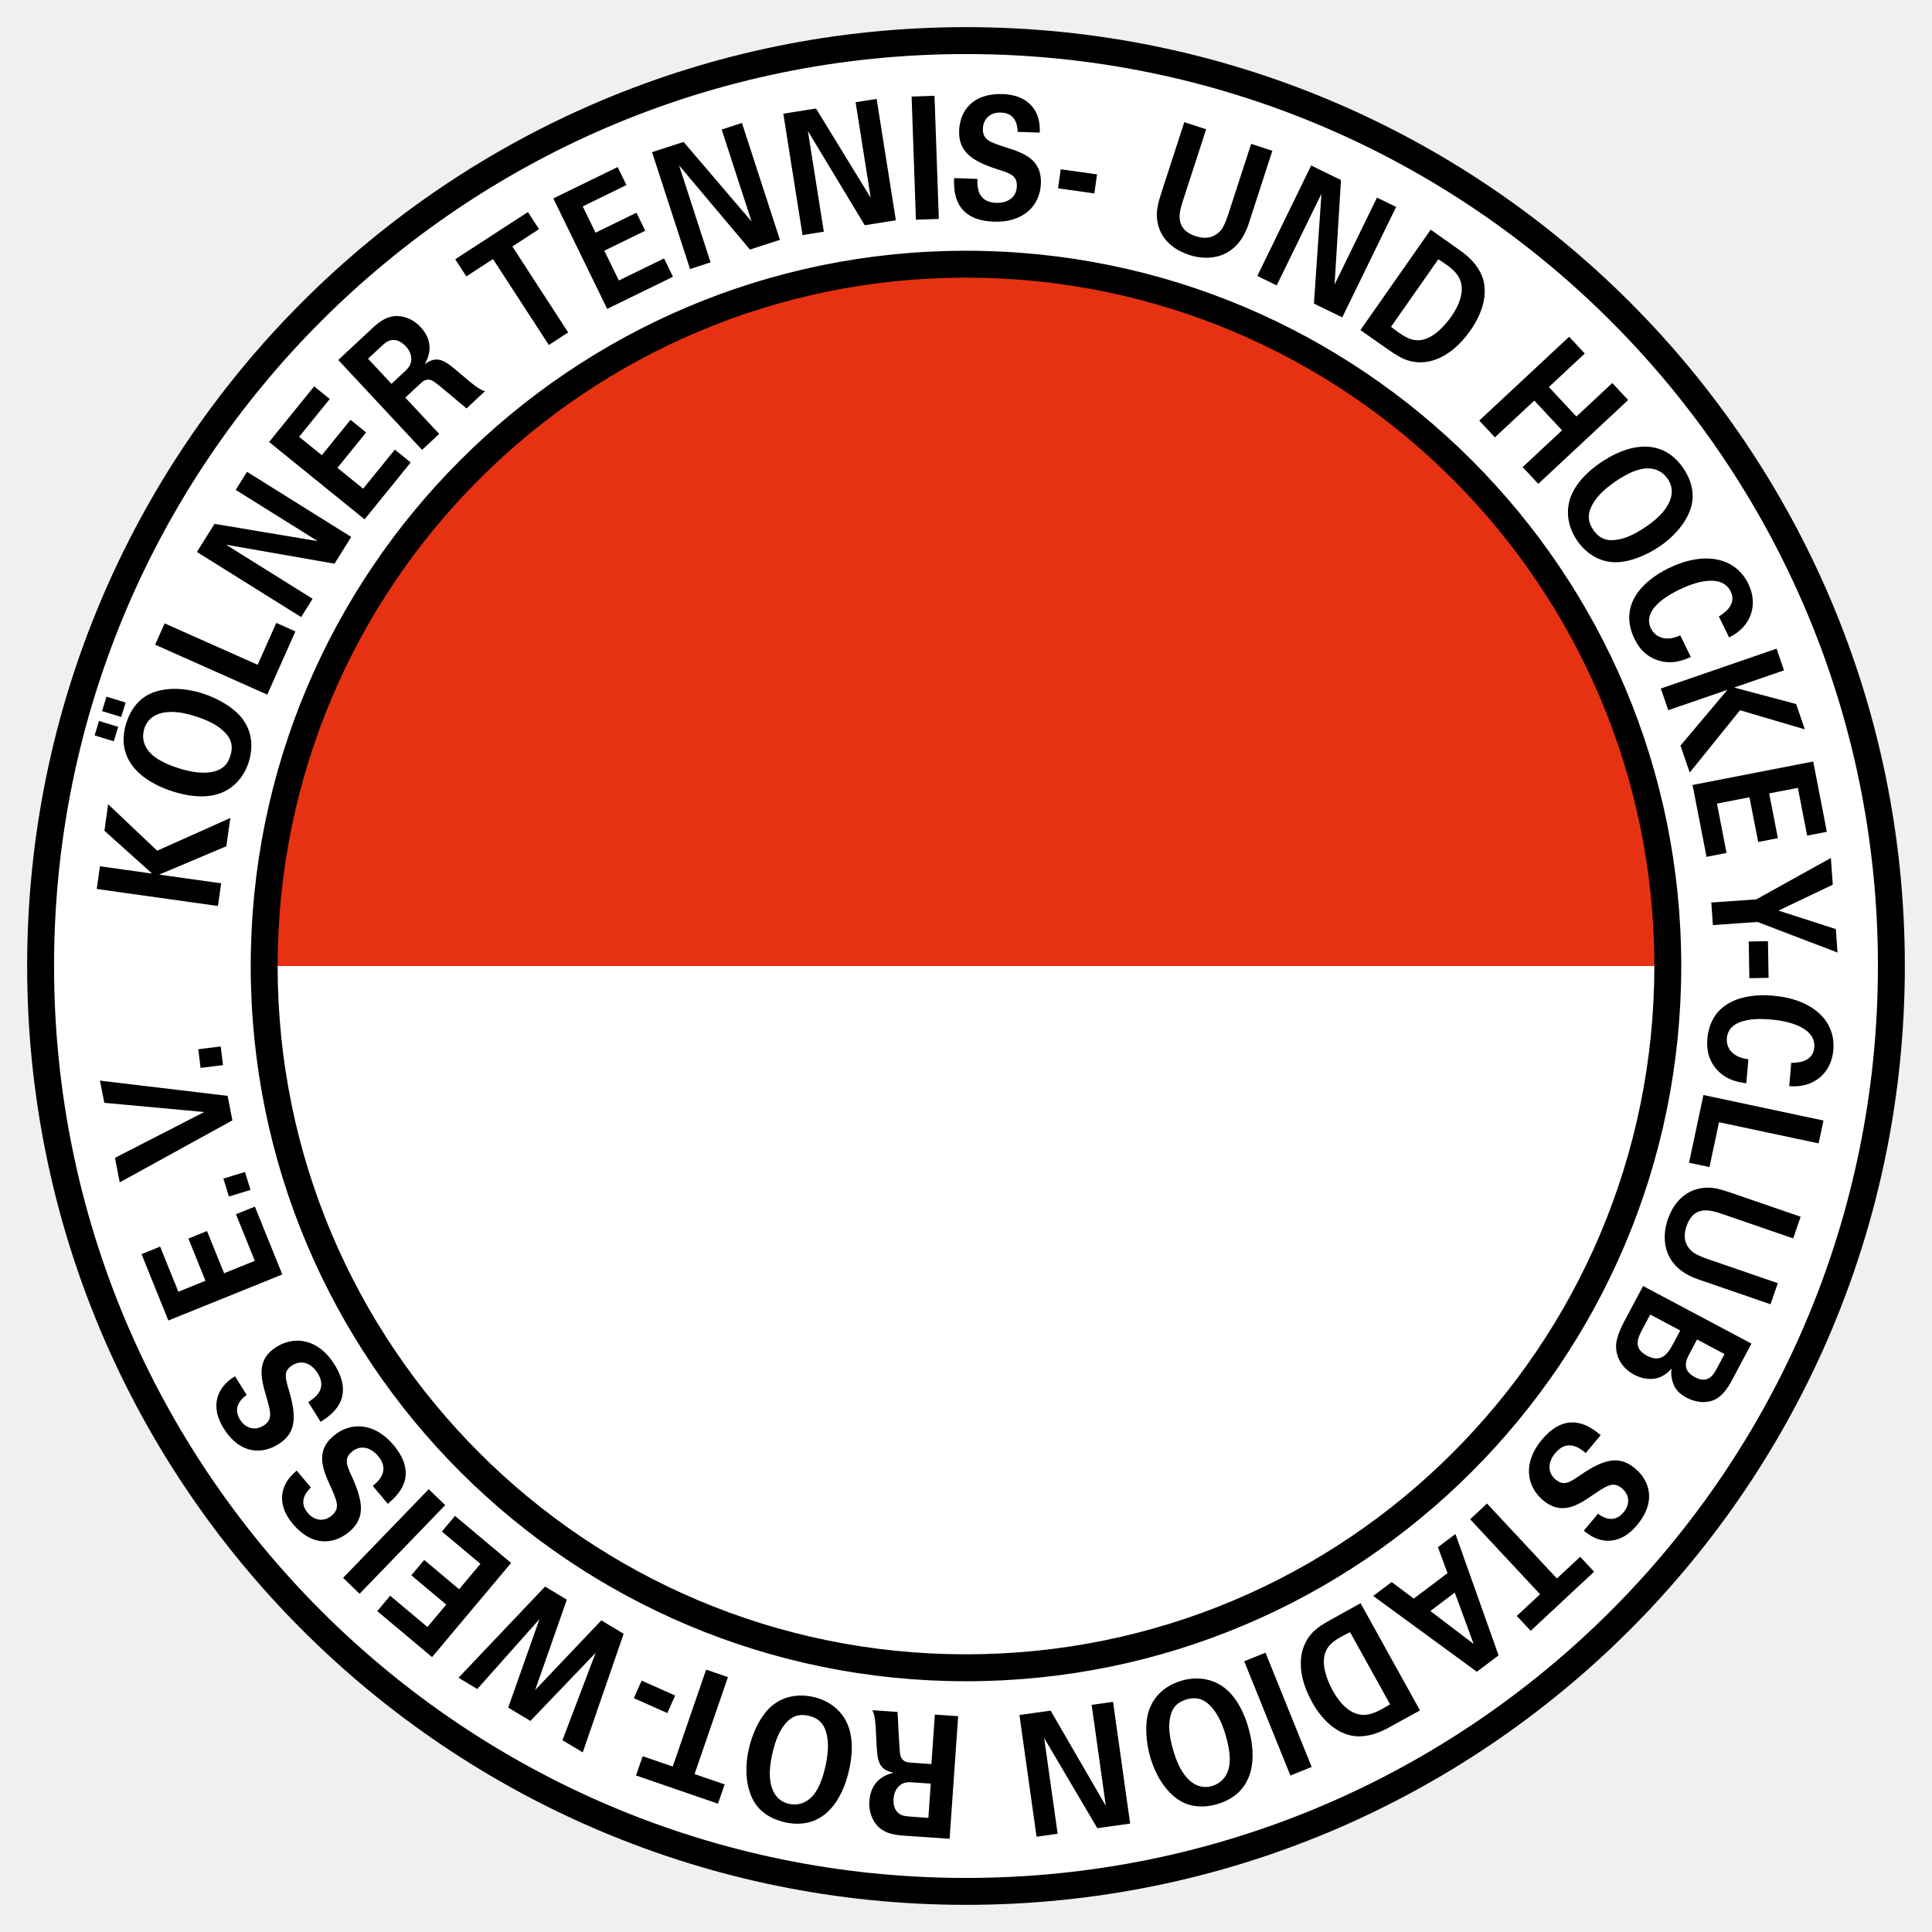
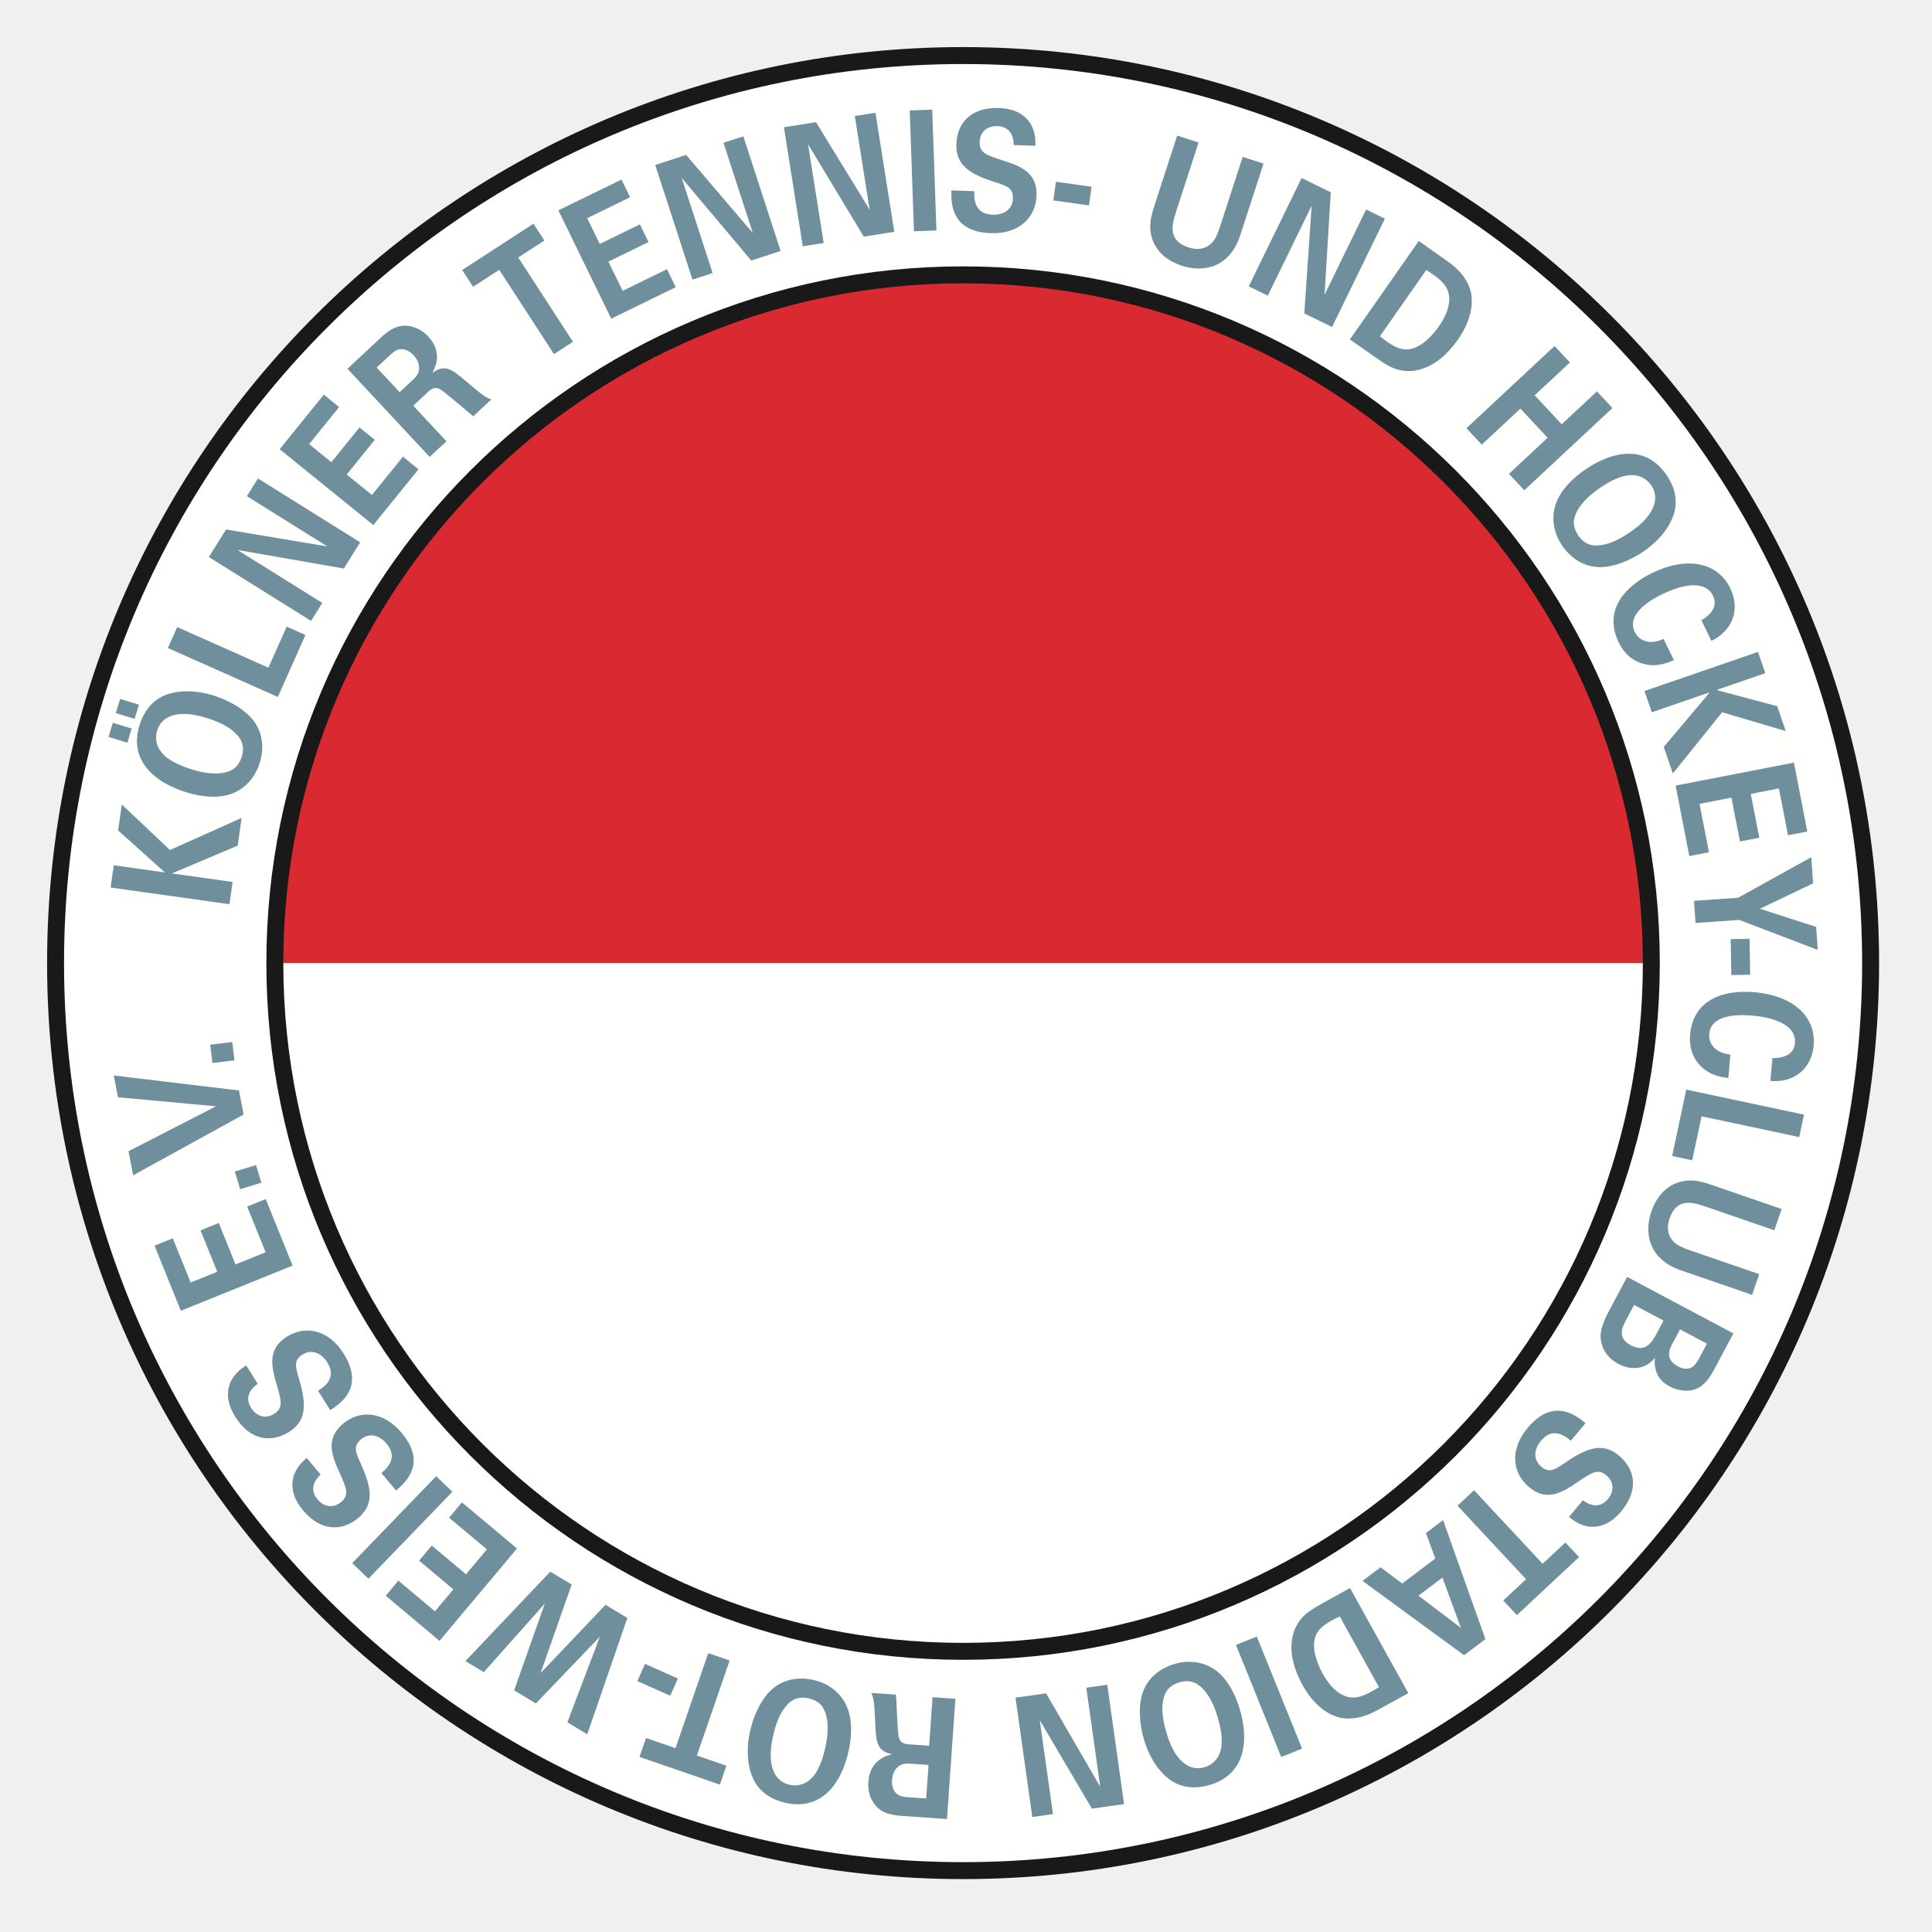
- <svg xmlns="http://www.w3.org/2000/svg" version="1.1" width="355.864" height="355.868" id="svg5501">
-   <defs id="defs5503" />
-   <g transform="translate(-172.0679,-354.4284)" id="layer1">
-     <path d="m 179.546,532.359 c 0,-94.139 76.31,-170.452 170.456,-170.452 94.143,0 170.452,76.313 170.452,170.452 0,94.139 -76.31,170.459 -170.452,170.459 -94.146,0 -170.456,-76.32 -170.456,-170.459" id="path252" style="fill:#ffffff;fill-opacity:1;fill-rule:nonzero;stroke:none" />
-     <path d="m 220.747,532.361 c 0,-71.396 57.856,-129.269 129.255,-129.269 71.396,0 129.269,57.874 129.269,129.269 l -258.524,0 z" id="path260" style="fill:#e63212;fill-opacity:1;fill-rule:nonzero;stroke:none" />
-     <path d="m 220.729,532.361 2.478,0 c 0,-35.021 14.188,-66.703 37.138,-89.656 22.95,-22.947 54.635,-37.131 89.66,-37.135 35.018,0.004 66.699,14.188 89.653,37.135 22.947,22.954 37.131,54.635 37.135,89.656 -0.002,35.021 -14.188,66.703 -37.135,89.656 -22.954,22.947 -54.635,37.131 -89.653,37.131 -35.025,0 -66.71,-14.184 -89.66,-37.131 -22.95,-22.954 -37.138,-54.635 -37.138,-89.656 l -2.478,0 -2.478,0 c 0,72.766 58.981,131.747 131.754,131.747 72.763,0 131.744,-58.981 131.744,-131.747 0,-72.763 -58.981,-131.747 -131.744,-131.747 -72.773,0 -131.754,58.985 -131.754,131.747 l 2.478,0 z m -41.183,-0.002 2.478,0 c 0.004,-46.392 18.797,-88.371 49.199,-118.776 30.405,-30.402 72.381,-49.199 118.779,-49.199 46.395,0 88.374,18.797 118.779,49.199 30.402,30.405 49.195,72.384 49.195,118.775 0,46.395 -18.793,88.374 -49.195,118.779 -30.405,30.402 -72.384,49.199 -118.779,49.202 -46.398,-0.002 -88.374,-18.801 -118.779,-49.202 -30.402,-30.405 -49.195,-72.384 -49.199,-118.779 l -2.478,0 -2.478,0 c 0.004,95.51 77.417,172.934 172.934,172.937 95.513,-0.002 172.93,-77.428 172.93,-172.937 0,-95.51 -77.417,-172.93 -172.93,-172.93 -95.517,0 -172.93,77.421 -172.934,172.93 l 2.478,0 z m 33.6,18.26 -0.421,-3.431 -4.132,0.508 0.421,3.435 4.132,-0.512 z m -19.021,21.598 20.746,-11.419 -0.876,-4.514 -23.518,-2.811 0.803,4.09 18.408,1.696 -16.442,8.44 0.88,4.518 z m 24.084,1.39 -1.013,-3.305 -3.982,1.216 1.013,3.309 3.982,-1.22 z m 5.859,15.576 -5.054,-12.502 -3.48,1.405 3.47,8.584 -5.66,2.289 -3.144,-7.781 -3.428,1.391 3.144,7.774 -4.995,2.019 -3.358,-8.31 -3.424,1.384 4.938,12.225 20.991,-8.478 z m 7.055,27.144 c 1.847,-1.185 6.544,-4.185 2.545,-10.585 -2.885,-4.62 -7.234,-5.37 -10.687,-3.211 -3.74,2.334 -2.871,5.741 -1.865,9.127 0.813,2.836 1.258,4.262 -0.522,5.37 -1.567,0.974 -3.277,0.54 -4.322,-1.122 -1.542,-2.471 0.599,-4.069 1.234,-4.532 l -2.149,-3.438 c -0.638,0.396 -2.18,1.363 -2.965,3.172 -1.027,2.373 -0.196,4.711 0.887,6.446 2.906,4.641 6.919,4.865 10.08,2.892 3.319,-2.075 3.316,-5.093 1.973,-9.782 -0.747,-2.489 -1.101,-3.712 0.599,-4.77 1.616,-1.016 3.445,-0.452 4.658,1.486 1.924,3.074 -0.845,4.735 -1.745,5.299 l 2.278,3.649 z m 12.382,15.1 c 1.661,-1.427 5.895,-5.051 1.044,-10.834 -3.501,-4.167 -7.911,-4.311 -11.027,-1.693 -3.386,2.835 -2.047,6.085 -0.582,9.302 1.202,2.692 1.84,4.041 0.235,5.387 -1.419,1.188 -3.175,0.988 -4.437,-0.508 -1.872,-2.236 0.025,-4.118 0.592,-4.655 l -2.608,-3.112 c -0.575,0.484 -1.97,1.654 -2.496,3.551 -0.683,2.499 0.463,4.697 1.777,6.263 3.519,4.195 7.529,3.852 10.382,1.458 3,-2.517 2.573,-5.503 0.592,-9.961 -1.08,-2.362 -1.609,-3.519 -0.07,-4.805 1.462,-1.23 3.351,-0.929 4.823,0.824 2.327,2.772 -0.175,4.805 -0.995,5.489 l 2.769,3.295 z m 10.569,0.238 -3.039,-2.93 -15.765,16.326 3.035,2.937 15.769,-16.333 z m 12.131,10.654 -10.326,-8.668 -2.415,2.881 7.098,5.951 -3.926,4.679 -6.428,-5.394 -2.376,2.828 6.432,5.391 -3.463,4.129 -6.866,-5.762 -2.376,2.836 10.098,8.471 14.549,-17.342 z m 13.204,34.889 7.536,-21.846 -4.115,-2.467 -12.19,12.835 5.839,-16.648 -4.01,-2.415 -15.94,16.796 3.456,2.075 11.454,-12.877 -5.759,16.301 4.087,2.457 12.015,-12.544 -6.109,16.091 3.736,2.243 z m 17.021,-10.473 -6.172,-2.744 -1.437,3.232 6.169,2.748 1.441,-3.235 z m 9.72,-3.383 -4.013,-1.384 -6.151,17.854 -5.538,-1.91 -1.223,3.55 15.096,5.201 1.223,-3.554 -5.538,-1.903 6.144,-17.854 z m 18.027,16.106 c -0.533,2.513 -1.36,4.837 -2.779,6.13 -1.013,0.971 -2.394,1.444 -3.94,1.118 -1.973,-0.421 -3.347,-1.959 -3.565,-4.858 -0.112,-1.427 0.133,-2.976 0.357,-4.052 0.75,-3.519 1.777,-5.093 2.653,-6.064 1.069,-1.209 2.359,-1.644 4.034,-1.283 1.914,0.403 2.723,1.472 3.116,2.517 0.782,1.959 0.571,4.378 0.123,6.491 m 4.343,0.768 c 0.438,-2.022 0.953,-5.755 -0.61,-8.776 -1.307,-2.489 -3.645,-3.943 -6.172,-4.483 -1.598,-0.34 -4.802,-0.606 -7.522,1.7 -2.001,1.686 -3.586,4.938 -4.273,8.152 -0.459,2.177 -0.792,5.72 0.683,8.85 1.37,2.86 4.087,4.006 6.134,4.444 6.929,1.472 10.515,-4.01 11.759,-9.887 m 14.554,9.051 -2.821,-0.2 c -1.335,-0.091 -2.127,-0.144 -2.741,-0.726 -0.357,-0.305 -0.964,-1.069 -0.855,-2.597 0.116,-1.595 0.953,-2.32 1.269,-2.548 0.726,-0.578 1.7,-0.508 2.191,-0.473 l 3.396,0.235 -0.438,6.309 z m 5.485,-18.73 -4.29,-0.301 -0.638,9.12 -3.698,-0.256 c -0.708,-0.049 -1.738,-0.123 -2.029,-1.43 -0.207,-0.894 -0.41,-6.652 -0.512,-7.914 l -4.648,-0.322 c 0.189,0.389 0.333,0.648 0.484,1.665 0.091,0.634 0.179,1.735 0.294,4.413 0.147,2.962 0.228,4.914 3.168,5.433 -0.974,0.242 -4.195,1.027 -4.493,5.24 -0.102,1.472 0.277,3.158 1.412,4.462 1.469,1.672 3.67,1.826 5.846,1.952 l 7.529,0.522 1.574,-22.582 z m 28.531,-2.639 -3.943,0.554 2.611,18.604 -10.164,-17.542 -5.745,0.806 3.151,22.418 3.883,-0.547 -2.482,-17.64 9.793,16.617 6.046,-0.852 -3.151,-22.418 z m 20.664,5.883 c 0.75,2.457 1.153,4.886 0.54,6.708 -0.417,1.342 -1.391,2.425 -2.906,2.888 -1.928,0.585 -3.873,-0.091 -5.468,-2.52 -0.792,-1.199 -1.332,-2.671 -1.651,-3.722 -1.051,-3.442 -0.918,-5.313 -0.617,-6.582 0.343,-1.581 1.262,-2.583 2.902,-3.088 1.875,-0.568 3.091,-0.025 3.947,0.697 1.63,1.335 2.622,3.551 3.253,5.618 m 4.174,-1.441 c -0.606,-1.973 -1.963,-5.489 -4.791,-7.378 -2.348,-1.539 -5.1,-1.679 -7.574,-0.922 -1.563,0.477 -4.493,1.798 -5.752,5.131 -0.932,2.446 -0.74,6.053 0.217,9.197 0.655,2.127 2.075,5.391 4.889,7.413 2.583,1.833 5.506,1.525 7.511,0.904 6.779,-2.064 7.255,-8.598 5.499,-14.346 m 3.243,-13.496 -3.919,1.577 8.506,21.047 3.919,-1.577 -8.506,-21.047 z m 22.944,9.504 c -2.064,1.283 -3.109,1.689 -4.013,1.865 -2.72,0.543 -4.981,-1.567 -6.53,-4.364 -0.526,-0.957 -2.075,-3.968 -1.549,-6.442 0.393,-1.833 1.672,-2.72 3.249,-3.593 0.424,-0.235 1.062,-0.55 1.479,-0.75 l 7.364,13.284 z m -5.429,-18.618 -5.363,2.972 c -1.738,0.967 -2.404,1.444 -2.972,1.938 -2.888,2.496 -3.957,7.241 -0.589,13.326 1.56,2.818 4.055,5.513 7.241,6.148 3.042,0.603 5.965,-0.978 6.915,-1.504 l 5.713,-3.133 -10.946,-19.747 z m 17.352,-1.959 3.473,9.456 -7.97,-6.06 4.497,-3.396 z m 8.068,11.566 -7.946,-22.358 -3.225,2.425 1.763,4.788 -6.214,4.683 -4.073,-3.046 -3.396,2.559 19.088,13.964 4.003,-3.014 z m -2.131,-27.969 -3.109,2.899 12.877,13.809 -4.283,3.996 2.562,2.744 11.678,-10.89 -2.566,-2.748 -4.287,3.996 -12.874,-13.806 z m 20.941,-12.595 c -1.696,-1.391 -6,-4.931 -10.851,0.852 -3.501,4.167 -2.874,8.538 0.245,11.153 3.382,2.839 6.351,0.957 9.257,-1.051 2.446,-1.647 3.663,-2.51 5.268,-1.16 1.416,1.188 1.528,2.951 0.266,4.458 -1.872,2.229 -4.052,0.687 -4.686,0.228 l -2.608,3.109 c 0.575,0.48 1.966,1.647 3.929,1.84 2.58,0.238 4.546,-1.272 5.86,-2.843 3.519,-4.188 2.489,-8.079 -0.368,-10.473 -3,-2.517 -5.867,-1.581 -9.912,1.143 -2.135,1.479 -3.189,2.194 -4.721,0.904 -1.465,-1.227 -1.497,-3.133 -0.025,-4.889 2.331,-2.776 4.763,-0.659 5.583,0.025 l 2.762,-3.295 z m 14.651,-19.276 -1.139,2.142 c -0.946,1.781 -2.138,4.013 -4.984,2.503 -2.681,-1.427 -1.658,-3.354 -0.75,-5.058 l 1.346,-2.527 5.527,2.941 z m 8.156,4.336 -1.342,2.531 c -0.655,1.22 -1.626,3.053 -4.118,1.728 -2.569,-1.367 -1.546,-3.288 -0.981,-4.35 l 1.384,-2.597 5.058,2.688 z m -15.001,-12.537 -3.452,6.495 c -0.357,0.673 -1.609,3.032 -1.525,4.802 0.06,1.759 0.992,3.799 3.344,5.047 2.099,1.118 4.861,1.258 6.824,-1.09 l 0.053,0.025 c -0.231,1.174 0.207,2.489 0.308,2.692 0.47,1.395 1.703,2.208 2.446,2.601 1.16,0.62 3.288,1.29 5.296,0.319 1.637,-0.824 2.678,-2.776 3.214,-3.785 l 3.452,-6.495 -19.961,-10.609 z m 29.021,-12.754 -12.761,-4.395 c -1.984,-0.683 -3.656,-1.202 -5.59,-0.859 -3.834,0.641 -5.475,3.873 -6.116,5.727 -1.293,3.761 -0.768,8.871 5.59,11.055 l 13.329,4.591 1.339,-3.883 -12.772,-4.399 c -2.152,-0.747 -2.906,-1.234 -3.421,-1.844 -1.483,-1.658 -0.848,-3.603 -0.627,-4.244 1.339,-3.894 4.315,-3.039 6.652,-2.236 l 13.003,4.476 1.374,-3.989 z m -17.905,-22.423 -2.653,12.474 3.768,0.796 1.756,-8.258 18.345,3.897 0.894,-4.209 -22.109,-4.7 z m 15.799,-1.633 c 4.493,0.393 7.753,-2.359 8.128,-6.645 0.48,-5.506 -3.957,-9.397 -11.1,-10.021 -5.58,-0.487 -11.517,1.209 -12.106,7.967 -0.154,1.788 0.116,4.031 2.029,5.944 1.731,1.735 3.81,2.033 5.145,2.229 l 0.386,-4.427 c -2.986,-0.34 -4.118,-2.131 -3.964,-3.897 0.361,-4.104 6.754,-3.54 8.093,-3.424 4.651,0.407 8.282,2.04 8.005,5.159 -0.245,2.846 -3.452,2.814 -4.241,2.828 l -0.375,4.287 z m -7.455,-26.641 0.112,6.754 3.543,-0.063 -0.116,-6.754 -3.54,0.063 z m 15.13,-15.385 -13.743,7.623 -8.282,0.578 0.294,4.157 8.212,-0.575 14.742,5.632 -0.305,-4.318 -10.567,-3.41 10,-4.767 -0.35,-4.921 z m -25.476,-13.445 2.569,13.235 3.687,-0.719 -1.763,-9.092 5.99,-1.164 1.602,8.24 3.631,-0.708 -1.605,-8.237 5.285,-1.027 1.71,8.797 3.628,-0.708 -2.513,-12.94 -22.221,4.322 z m -5.846,-17.769 1.374,3.992 10.893,-3.75 -8.65,10.269 1.71,4.966 9.26,-11.482 11.938,3.526 -1.598,-4.665 -11.416,-3.042 9.176,-3.161 -1.37,-3.992 -21.317,7.339 z m 12.58,-9.412 c 4.048,-1.977 5.426,-6.014 3.536,-9.88 -2.422,-4.974 -8.23,-6.021 -14.672,-2.874 -5.037,2.457 -9.25,6.964 -6.274,13.063 0.785,1.616 2.177,3.393 4.795,4.052 2.383,0.596 4.315,-0.228 5.562,-0.743 l -1.945,-3.992 c -2.734,1.248 -4.634,0.294 -5.408,-1.3 -1.802,-3.694 3.964,-6.509 5.173,-7.101 4.195,-2.047 8.145,-2.513 9.516,0.298 1.255,2.573 -1.507,4.192 -2.177,4.609 l 1.893,3.869 z M 469.364,443.296 c 2.106,-1.472 4.29,-2.604 6.214,-2.587 1.405,-0.018 2.734,0.578 3.645,1.872 1.153,1.651 1.111,3.712 -0.708,5.983 -0.89,1.122 -2.127,2.089 -3.021,2.716 -2.955,2.064 -4.781,2.513 -6.081,2.625 -1.605,0.165 -2.843,-0.403 -3.827,-1.809 -1.125,-1.609 -0.981,-2.934 -0.557,-3.964 0.768,-1.966 2.569,-3.596 4.336,-4.837 m -2.66,-3.522 c -1.686,1.185 -4.616,3.565 -5.534,6.835 -0.736,2.713 -0.021,5.37 1.465,7.487 0.939,1.342 3.095,3.719 6.656,3.89 2.611,0.13 5.986,-1.167 8.682,-3.053 1.819,-1.276 4.486,-3.642 5.538,-6.936 0.939,-3.021 -0.256,-5.713 -1.455,-7.43 -4.066,-5.801 -10.424,-4.241 -15.352,-0.792 m -22.162,-7.877 2.881,3.088 7.262,-6.772 5.107,5.482 -7.259,6.768 2.885,3.084 16.547,-15.436 -2.913,-3.13 -6.617,6.172 -5.072,-5.436 6.617,-6.172 -2.878,-3.088 -16.561,15.439 z m -7.542,-29.712 c 2.057,1.29 2.881,2.057 3.435,2.786 1.679,2.208 0.775,5.166 -1.062,7.784 -0.627,0.894 -2.657,3.603 -5.11,4.213 -1.816,0.456 -3.179,-0.308 -4.648,-1.346 -0.403,-0.273 -0.964,-0.705 -1.325,-0.999 l 8.71,-12.439 z m -14.349,13.042 5.016,3.515 c 1.633,1.139 2.355,1.525 3.046,1.823 3.508,1.497 8.247,0.382 12.232,-5.313 1.851,-2.639 3.186,-6.06 2.355,-9.204 -0.792,-2.997 -3.498,-4.931 -4.388,-5.559 l -5.313,-3.757 -12.947,18.496 z m -18.99,-9.971 3.572,1.742 8.24,-16.883 -1.384,20.231 5.215,2.538 9.926,-20.343 -3.526,-1.717 -7.809,16.011 1.174,-19.246 -5.485,-2.678 -9.922,20.346 z m -13.45,-28.324 -4.171,12.842 c -0.645,1.991 -1.139,3.677 -0.757,5.604 0.704,3.817 3.975,5.408 5.839,6.011 3.782,1.23 8.878,0.613 10.956,-5.78 l 4.353,-13.41 -3.908,-1.272 -4.174,12.846 c -0.704,2.17 -1.185,2.934 -1.788,3.463 -1.633,1.507 -3.582,0.908 -4.234,0.697 -3.915,-1.276 -3.112,-4.266 -2.341,-6.617 l 4.248,-13.08 -4.024,-1.304 z m -23.258,12.178 6.691,0.943 0.491,-3.505 -6.687,-0.939 -0.494,3.501 z m -19.144,-1.878 c -0.053,2.191 -0.189,7.763 7.35,8.03 5.447,0.186 8.499,-2.993 8.64,-7.062 0.158,-4.416 -3.151,-5.594 -6.523,-6.652 -2.804,-0.911 -4.234,-1.339 -4.164,-3.431 0.067,-1.847 1.391,-3.028 3.351,-2.958 2.913,0.102 3.035,2.772 3.063,3.554 l 4.059,0.14 c 0.025,-0.75 0.084,-2.566 -0.974,-4.23 -1.395,-2.177 -3.799,-2.793 -5.839,-2.867 -5.471,-0.186 -7.9,3.018 -8.033,6.736 -0.13,3.915 2.373,5.597 7.003,7.105 2.485,0.782 3.694,1.167 3.624,3.168 -0.063,1.91 -1.553,3.109 -3.838,3.028 -3.621,-0.123 -3.452,-3.344 -3.417,-4.409 l -4.301,-0.151 z m -7.033,7.67 4.22,-0.147 -0.796,-22.684 -4.216,0.144 0.792,22.688 z m -20.887,2.83 3.926,-0.62 -2.941,-18.559 10.476,17.363 5.731,-0.908 -3.54,-22.358 -3.876,0.61 2.783,17.598 -10.073,-16.442 -6.025,0.957 3.54,22.358 z m -20.716,6.253 3.778,-1.23 -5.801,-17.868 13.059,15.513 5.517,-1.791 -6.996,-21.531 -3.729,1.209 5.503,16.946 -12.523,-14.661 -5.808,1.882 6.999,21.531 z m -15.266,7.34 12.124,-5.913 -1.647,-3.379 -8.324,4.062 -2.678,-5.485 7.539,-3.68 -1.619,-3.319 -7.539,3.677 -2.359,-4.84 8.054,-3.929 -1.626,-3.319 -11.843,5.78 9.919,20.346 z m -10.743,6.652 3.561,-2.313 -10.28,-15.835 4.91,-3.189 -2.047,-3.151 -13.392,8.692 2.054,3.154 4.91,-3.189 10.284,15.832 z m -33.307,2.525 2.075,-1.935 c 0.971,-0.904 1.549,-1.448 2.394,-1.504 0.47,-0.053 1.437,0.028 2.485,1.15 1.09,1.167 1.048,2.278 0.995,2.664 -0.07,0.925 -0.789,1.595 -1.143,1.931 l -2.492,2.32 -4.315,-4.627 z m 9.954,16.789 3.154,-2.937 -6.239,-6.687 2.706,-2.524 c 0.522,-0.484 1.276,-1.188 2.432,-0.508 0.796,0.456 5.145,4.234 6.137,5.023 l 3.403,-3.179 c -0.41,-0.126 -0.701,-0.196 -1.546,-0.782 -0.526,-0.365 -1.395,-1.051 -3.428,-2.797 -2.268,-1.91 -3.75,-3.179 -6.134,-1.388 0.484,-0.88 2.11,-3.764 -0.771,-6.859 -1.002,-1.073 -2.492,-1.952 -4.227,-2.012 -2.222,-0.067 -3.838,1.437 -5.405,2.951 l -5.52,5.142 15.436,16.557 z m -10.581,12.799 8.485,-10.48 -2.916,-2.366 -5.836,7.199 -4.742,-3.841 5.282,-6.519 -2.874,-2.324 -5.278,6.516 -4.188,-3.389 5.643,-6.964 -2.871,-2.327 -8.3,10.245 17.595,14.251 z m -11.692,18.002 2.106,-3.372 -15.933,-9.958 19.975,3.491 3.077,-4.924 -19.197,-11.994 -2.082,3.326 15.106,9.439 -19.014,-3.179 -3.239,5.173 19.2,11.997 z m -6.243,14.282 5.184,-11.643 -3.519,-1.567 -3.435,7.714 -17.132,-7.627 -1.749,3.929 20.651,9.193 z m -28.267,8.592 0.81,-2.66 -3.536,-1.076 -0.806,2.657 3.533,1.08 z m 1.37,-4.479 0.81,-2.657 -3.529,-1.08 -0.82,2.66 3.54,1.076 z m 10.865,9.533 c -2.453,-0.75 -4.693,-1.781 -5.867,-3.305 -0.873,-1.094 -1.227,-2.51 -0.764,-4.02 0.589,-1.931 2.243,-3.161 5.145,-3.13 1.437,0.014 2.962,0.389 4.01,0.712 3.442,1.055 4.917,2.219 5.804,3.172 1.118,1.167 1.434,2.489 0.929,4.132 -0.571,1.875 -1.703,2.58 -2.776,2.885 -2.022,0.606 -4.413,0.182 -6.481,-0.445 m -1.136,4.266 c 1.97,0.599 5.646,1.444 8.787,0.151 2.597,-1.083 4.252,-3.288 5.005,-5.759 0.477,-1.567 1.023,-4.735 -1.037,-7.637 -1.504,-2.145 -4.602,-3.999 -7.746,-4.963 -2.127,-0.648 -5.629,-1.293 -8.878,-0.091 -2.962,1.115 -4.346,3.712 -4.96,5.713 -2.071,6.775 3.077,10.827 8.829,12.586 m 8.084,21.022 0.589,-4.178 -11.412,-1.605 12.369,-5.222 0.733,-5.208 -13.466,6.032 -9.039,-8.559 -0.683,4.879 8.783,7.893 -9.611,-1.349 -0.585,4.181 22.323,3.137 z" id="path452" style="fill:#000000;fill-opacity:1;fill-rule:nonzero;stroke:none" />
+ <svg xmlns="http://www.w3.org/2000/svg" xmlns:xlink="http://www.w3.org/1999/xlink" width="228px" height="228px" viewBox="0 0 228 228" version="1.1">
+   <g id="Bundesliga" stroke="none" stroke-width="1" fill="none" fill-rule="evenodd">
+     <g id="Logo_KTHC_4c" transform="translate(0, 0)">
+       <g id="Group-3">
+         <mask id="mask-2" fill="white">
+           <use xlink:href="#path-1" />
+         </mask>
+         <g id="Clip-2" />
+         <path d="M0,113.656 C0,50.885 50.885,0 113.656,0 C176.428,0 227.312,50.885 227.312,113.656 C227.312,176.428 176.428,227.313 113.656,227.313 C50.885,227.313 0,176.428 0,113.656" id="Fill-1" fill="#FFFFFE" mask="url(#mask-2)" />
+       </g>
+       <path d="M6.557,113.656 C6.557,54.506 54.506,6.557 113.656,6.557 C172.806,6.557 220.755,54.506 220.755,113.656 C220.755,172.807 172.806,220.756 113.656,220.756 C54.506,220.756 6.557,172.807 6.557,113.656" id="Fill-4" fill="#FFFFFE" />
+       <path d="M6.557,113.656 C6.557,54.506 54.506,6.557 113.656,6.557 C172.806,6.557 220.755,54.506 220.755,113.656 C220.755,172.807 172.806,220.756 113.656,220.756 C54.506,220.756 6.557,172.807 6.557,113.656 Z" id="Stroke-5" stroke="#1A1919" stroke-width="2" />
+       <path d="M32.445,113.658 C32.445,68.799 68.797,32.436 113.656,32.436 C158.514,32.436 194.877,68.799 194.877,113.658 L32.445,113.658" id="Fill-6" fill="#D92A32" />
+       <polyline id="Fill-7" fill="#6F8F9D" points="27.081 106.71 27.451 104.084 20.281 103.076 28.053 99.795 28.513 96.525 20.054 100.313 14.373 94.935 13.942 98.002 19.463 102.961 13.424 102.112 13.055 104.739 27.081 106.71" />
+       <path d="M15.027,87.648 L15.537,85.978 L13.317,85.299 L12.807,86.969 L15.027,87.648 Z M15.887,84.833 L16.398,83.163 L14.178,82.484 L13.667,84.154 L15.887,84.833 Z M22.717,90.822 C21.174,90.351 19.767,89.706 19.031,88.747 C18.48,88.06 18.259,87.168 18.549,86.219 C18.919,85.007 19.959,84.234 21.783,84.255 C22.686,84.262 23.642,84.5 24.3,84.702 C26.463,85.364 27.392,86.095 27.949,86.694 C28.65,87.428 28.849,88.258 28.534,89.29 C28.174,90.468 27.462,90.913 26.787,91.1 C25.519,91.482 24.015,91.219 22.717,90.822 Z M22.001,93.502 C23.242,93.882 25.55,94.409 27.525,93.599 C29.154,92.915 30.193,91.533 30.669,89.978 C30.969,88.996 31.31,87.006 30.017,85.179 C29.07,83.834 27.124,82.666 25.148,82.062 C23.813,81.654 21.611,81.249 19.571,82.003 C17.71,82.705 16.841,84.336 16.456,85.597 C15.155,89.852 18.388,92.398 22.001,93.502 L22.001,93.502 Z" id="Fill-8" fill="#6F8F9D" />
+       <polyline id="Fill-9" fill="#6F8F9D" points="32.789 82.25 36.046 74.933 33.836 73.948 31.678 78.795 20.913 74.002 19.813 76.473 32.789 82.25" />
+       <polyline id="Fill-10" fill="#6F8F9D" points="36.71 73.275 38.035 71.156 28.024 64.901 40.574 67.092 42.506 64.001 30.443 56.463 29.137 58.553 38.63 64.485 26.68 62.486 24.648 65.738 36.71 73.275" />
+       <polyline id="Fill-11" fill="#6F8F9D" points="44.057 61.964 49.388 55.38 47.554 53.894 43.892 58.417 40.91 56.002 44.228 51.906 42.423 50.445 39.106 54.542 36.477 52.412 40.02 48.037 38.216 46.575 33.002 53.013 44.057 61.964" />
+       <path d="M44.452,43.375 L45.753,42.161 C46.367,41.589 46.73,41.25 47.258,41.214 C47.554,41.181 48.163,41.231 48.821,41.937 C49.505,42.67 49.477,43.369 49.447,43.612 C49.402,44.191 48.952,44.612 48.727,44.822 L47.162,46.281 L44.452,43.375 Z M50.707,53.922 L52.685,52.078 L48.767,47.877 L50.47,46.29 C50.795,45.986 51.271,45.543 51.996,45.969 C52.497,46.255 55.228,48.631 55.852,49.125 L57.992,47.129 C57.731,47.05 57.549,47.005 57.019,46.638 C56.689,46.409 56.144,45.975 54.866,44.88 C53.442,43.68 52.509,42.881 51.011,44.009 C51.315,43.457 52.338,41.643 50.526,39.7 C49.896,39.024 48.96,38.472 47.873,38.436 C46.476,38.394 45.462,39.338 44.474,40.287 L41.007,43.52 L50.707,53.922 L50.707,53.922 Z" id="Fill-12" fill="#6F8F9D" />
+       <polyline id="Fill-13" fill="#6F8F9D" points="65.377 41.788 67.616 40.334 61.156 30.385 64.242 28.381 62.956 26.401 54.544 31.863 55.831 33.843 58.917 31.839 65.377 41.788" />
+       <polyline id="Fill-14" fill="#6F8F9D" points="72.13 37.607 79.744 33.894 78.71 31.771 73.479 34.323 71.797 30.874 76.535 28.564 75.518 26.477 70.78 28.788 69.296 25.747 74.357 23.278 73.34 21.192 65.895 24.823 72.13 37.607" />
+       <polyline id="Fill-15" fill="#6F8F9D" points="81.72 32.996 84.097 32.224 80.449 20.998 88.654 30.743 92.122 29.617 87.726 16.089 85.382 16.851 88.841 27.497 80.971 18.284 77.325 19.469 81.72 32.996" />
+       <polyline id="Fill-16" fill="#6F8F9D" points="94.736 29.067 97.204 28.676 95.357 17.018 101.937 27.927 105.538 27.356 103.313 13.308 100.878 13.693 102.629 24.749 96.297 14.418 92.511 15.019 94.736 29.067" />
+       <polyline id="Fill-17" fill="#6F8F9D" points="107.858 27.289 110.51 27.196 110.012 12.942 107.361 13.035 107.858 27.289" />
+       <path d="M112.278,22.47 C112.247,23.847 112.159,27.348 116.896,27.514 C120.318,27.633 122.237,25.633 122.326,23.077 C122.423,20.305 120.343,19.563 118.226,18.898 C116.464,18.325 115.565,18.058 115.611,16.74 C115.652,15.58 116.483,14.841 117.715,14.885 C119.545,14.948 119.623,16.624 119.64,17.117 L122.188,17.206 C122.205,16.734 122.245,15.594 121.579,14.547 C120.702,13.178 119.192,12.791 117.909,12.746 C114.471,12.626 112.945,14.639 112.863,16.979 C112.777,19.437 114.35,20.495 117.263,21.443 C118.821,21.931 119.584,22.174 119.539,23.433 C119.498,24.632 118.563,25.387 117.127,25.336 C114.852,25.257 114.957,23.233 114.98,22.564 L112.278,22.47" id="Fill-18" fill="#6F8F9D" />
+       <polyline id="Fill-19" fill="#6F8F9D" points="124.308 23.65 128.511 24.241 128.82 22.04 124.617 21.449 124.308 23.65" />
+       <path d="M138.922,15.999 L136.301,24.068 C135.894,25.32 135.586,26.377 135.822,27.589 C136.267,29.988 138.318,30.985 139.49,31.366 C141.866,32.138 145.069,31.752 146.375,27.734 L149.112,19.31 L146.654,18.511 L144.032,26.581 C143.589,27.944 143.289,28.425 142.911,28.756 C141.884,29.703 140.657,29.325 140.25,29.193 C137.792,28.394 138.295,26.513 138.775,25.037 L141.445,16.818 L138.922,15.999" id="Fill-20" fill="#6F8F9D" />
+       <polyline id="Fill-21" fill="#6F8F9D" points="147.37 33.795 149.615 34.891 154.79 24.281 153.923 36.991 157.199 38.589 163.435 25.806 161.22 24.725 156.313 34.786 157.051 22.692 153.605 21.011 147.37 33.795" />
+       <path d="M168.317,31.865 C169.61,32.674 170.129,33.158 170.476,33.617 C171.53,35.004 170.961,36.862 169.81,38.506 C169.415,39.07 168.14,40.771 166.597,41.156 C165.458,41.439 164.603,40.96 163.678,40.312 C163.425,40.135 163.071,39.864 162.845,39.681 L168.317,31.865 Z M159.301,40.058 L162.455,42.266 C163.479,42.983 163.933,43.229 164.368,43.414 C166.571,44.356 169.548,43.654 172.053,40.077 C173.215,38.417 174.053,36.266 173.533,34.293 C173.035,32.408 171.336,31.193 170.775,30.801 L167.437,28.439 L159.301,40.058 L159.301,40.058 Z" id="Fill-22" fill="#6F8F9D" />
+       <polyline id="Fill-23" fill="#6F8F9D" points="173.057 50.533 174.866 52.473 179.428 48.22 182.637 51.662 178.076 55.916 179.886 57.856 190.288 48.155 188.455 46.19 184.297 50.067 181.11 46.65 185.27 42.773 183.46 40.833 173.057 50.533" />
+       <path d="M188.652,57.697 C189.975,56.772 191.349,56.06 192.557,56.071 C193.438,56.06 194.276,56.434 194.846,57.248 C195.572,58.285 195.543,59.58 194.402,61.005 C193.842,61.712 193.064,62.318 192.501,62.713 C190.647,64.011 189.5,64.292 188.684,64.362 C187.674,64.463 186.897,64.108 186.279,63.225 C185.572,62.216 185.66,61.381 185.928,60.734 C186.408,59.499 187.541,58.476 188.652,57.697 Z M186.981,55.482 C185.918,56.228 184.082,57.722 183.504,59.777 C183.04,61.481 183.489,63.151 184.422,64.483 C185.012,65.325 186.369,66.818 188.605,66.924 C190.248,67.007 192.367,66.191 194.059,65.007 C195.203,64.206 196.877,62.72 197.539,60.648 C198.132,58.75 197.381,57.06 196.625,55.981 C194.072,52.335 190.076,53.316 186.981,55.482 L186.981,55.482 Z" id="Fill-24" fill="#6F8F9D" />
+       <path d="M201.973,75.632 C204.519,74.39 205.384,71.855 204.198,69.424 C202.675,66.301 199.027,65.643 194.979,67.618 C191.813,69.162 189.167,71.994 191.035,75.825 C191.53,76.84 192.403,77.957 194.051,78.372 C195.547,78.747 196.762,78.23 197.545,77.906 L196.321,75.398 C194.602,76.18 193.411,75.58 192.924,74.58 C191.791,72.257 195.415,70.489 196.176,70.118 C198.811,68.834 201.292,68.537 202.155,70.306 C202.943,71.921 201.207,72.939 200.787,73.201 L201.973,75.632" id="Fill-25" fill="#6F8F9D" />
+       <polyline id="Fill-26" fill="#6F8F9D" points="194.069 81.547 194.933 84.056 201.778 81.699 196.343 88.15 197.418 91.273 203.235 84.058 210.738 86.271 209.73 83.342 202.56 81.43 208.326 79.444 207.462 76.936 194.069 81.547" />
+       <polyline id="Fill-27" fill="#6F8F9D" points="197.743 92.71 199.359 101.026 201.677 100.576 200.566 94.863 204.332 94.131 205.338 99.306 207.617 98.863 206.611 93.689 209.933 93.043 211.007 98.57 213.286 98.127 211.705 89.996 197.743 92.71" />
+       <polyline id="Fill-28" fill="#6F8F9D" points="213.752 101.158 205.114 105.948 199.913 106.312 200.096 108.924 205.258 108.563 214.518 112.102 214.327 109.387 207.689 107.244 213.969 104.249 213.752 101.158" />
+       <polyline id="Fill-29" fill="#6F8F9D" points="204.244 110.824 204.318 115.068 206.542 115.029 206.468 110.786 204.244 110.824" />
+       <path d="M208.931,127.564 C211.753,127.811 213.8,126.082 214.035,123.389 C214.338,119.928 211.55,117.484 207.063,117.092 C203.555,116.785 199.827,117.852 199.456,122.096 C199.357,123.223 199.53,124.629 200.729,125.832 C201.817,126.924 203.125,127.107 203.963,127.232 L204.206,124.453 C202.329,124.238 201.618,123.111 201.715,122.002 C201.94,119.428 205.959,119.779 206.801,119.854 C209.722,120.107 212.001,121.133 211.83,123.094 C211.673,124.883 209.66,124.861 209.166,124.871 L208.931,127.564" id="Fill-30" fill="#6F8F9D" />
+       <polyline id="Fill-31" fill="#6F8F9D" points="199 128.59 197.335 136.426 199.701 136.928 200.805 131.738 212.331 134.188 212.894 131.543 199 128.59" />
+       <path d="M210.255,142.678 L202.232,139.916 C200.988,139.486 199.937,139.162 198.721,139.377 C196.314,139.779 195.281,141.813 194.88,142.977 C194.066,145.34 194.396,148.549 198.392,149.924 L206.767,152.809 L207.608,150.365 L199.585,147.602 C198.23,147.135 197.755,146.828 197.43,146.443 C196.501,145.4 196.9,144.18 197.039,143.775 C197.881,141.332 199.753,141.867 201.22,142.373 L209.392,145.186 L210.255,142.678" id="Fill-32" fill="#6F8F9D" />
+       <path d="M196.318,155.846 L195.603,157.191 C195.008,158.311 194.261,159.715 192.472,158.764 C190.787,157.867 191.43,156.658 192,155.586 L192.844,154 L196.318,155.846 Z M201.442,158.57 L200.599,160.158 C200.188,160.928 199.578,162.076 198.015,161.246 C196.399,160.387 197.042,159.178 197.396,158.514 L198.264,156.881 L201.442,158.57 Z M192.019,150.691 L189.849,154.771 C189.624,155.195 188.836,156.676 188.891,157.789 C188.927,158.895 189.515,160.178 190.991,160.963 C192.312,161.664 194.047,161.752 195.277,160.275 L195.313,160.293 C195.166,161.029 195.441,161.854 195.505,161.984 C195.799,162.859 196.574,163.369 197.043,163.617 C197.773,164.006 199.109,164.426 200.369,163.816 C201.401,163.299 202.053,162.074 202.391,161.439 L204.56,157.359 L192.019,150.691 L192.019,150.691 Z" id="Fill-33" fill="#6F8F9D" />
+       <path d="M187.114,167.955 C186.048,167.082 183.344,164.857 180.296,168.49 C178.096,171.111 178.49,173.855 180.449,175.5 C182.574,177.283 184.439,176.1 186.267,174.84 C187.803,173.805 188.566,173.262 189.576,174.109 C190.466,174.855 190.536,175.965 189.744,176.91 C188.567,178.313 187.198,177.342 186.799,177.053 L185.16,179.006 C185.521,179.309 186.396,180.043 187.631,180.162 C189.249,180.314 190.484,179.363 191.31,178.379 C193.521,175.744 192.874,173.301 191.08,171.797 C189.196,170.217 187.394,170.803 184.854,172.516 C183.51,173.443 182.85,173.895 181.885,173.084 C180.965,172.313 180.945,171.113 181.869,170.012 C183.333,168.268 184.863,169.596 185.376,170.025 L187.114,167.955" id="Fill-34" fill="#6F8F9D" />
+       <polyline id="Fill-35" fill="#6F8F9D" points="173.956 175.869 172.003 177.691 180.094 186.367 177.402 188.877 179.013 190.604 186.348 183.762 184.737 182.035 182.046 184.545 173.956 175.869" />
+       <path d="M170.226,186.176 L172.409,192.117 L167.396,188.309 L170.226,186.176 Z M175.294,193.441 L170.302,179.395 L168.278,180.918 L169.387,183.926 L165.478,186.871 L162.92,184.957 L160.788,186.563 L172.778,195.338 L175.294,193.441 L175.294,193.441 Z" id="Fill-36" fill="#6F8F9D" />
+       <path d="M162.734,199.105 C161.439,199.912 160.778,200.166 160.214,200.277 C158.504,200.617 157.083,199.291 156.11,197.535 C155.776,196.934 154.807,195.041 155.138,193.486 C155.382,192.338 156.188,191.779 157.176,191.23 C157.445,191.082 157.845,190.883 158.108,190.76 L162.734,199.105 Z M159.323,187.408 L155.955,189.275 C154.862,189.883 154.442,190.182 154.086,190.492 C152.273,192.061 151.599,195.043 153.716,198.863 C154.698,200.635 156.265,202.33 158.266,202.729 C160.178,203.107 162.014,202.113 162.612,201.781 L166.2,199.814 L159.323,187.408 L159.323,187.408 Z" id="Fill-37" fill="#6F8F9D" />
+       <polyline id="Fill-38" fill="#6F8F9D" points="148.318 193.133 145.858 194.125 151.202 207.35 153.661 206.355 148.318 193.133" />
+       <path d="M143.658,202.518 C144.13,204.061 144.382,205.588 143.998,206.732 C143.736,207.574 143.121,208.256 142.172,208.547 C140.961,208.916 139.738,208.488 138.735,206.965 C138.236,206.211 137.9,205.285 137.698,204.627 C137.037,202.463 137.124,201.285 137.311,200.488 C137.526,199.496 138.104,198.867 139.134,198.551 C140.313,198.191 141.079,198.533 141.612,198.988 C142.638,199.826 143.261,201.219 143.658,202.518 Z M146.28,201.613 C145.9,200.371 145.047,198.164 143.271,196.979 C141.793,196.01 140.066,195.922 138.512,196.396 C137.529,196.697 135.688,197.527 134.897,199.621 C134.312,201.158 134.432,203.426 135.035,205.4 C135.444,206.736 136.339,208.787 138.105,210.057 C139.729,211.207 141.566,211.016 142.827,210.629 C147.083,209.328 147.385,205.225 146.28,201.613 L146.28,201.613 Z" id="Fill-39" fill="#6F8F9D" />
+       <polyline id="Fill-40" fill="#6F8F9D" points="130.673 198.822 128.198 199.17 129.841 210.859 123.452 199.838 119.843 200.344 121.822 214.43 124.263 214.086 122.704 203.002 128.855 213.441 132.652 212.908 130.673 198.822" />
+       <path d="M109.302,212.248 L107.526,212.123 C106.689,212.064 106.194,212.031 105.808,211.668 C105.582,211.475 105.203,210.994 105.271,210.033 C105.34,209.033 105.87,208.576 106.068,208.434 C106.523,208.07 107.138,208.113 107.445,208.135 L109.579,208.283 L109.302,212.248 Z M112.75,200.479 L110.052,200.291 L109.651,206.021 L107.33,205.859 C106.885,205.828 106.237,205.783 106.054,204.961 C105.922,204.4 105.797,200.781 105.733,199.988 L102.813,199.785 C102.933,200.029 103.024,200.193 103.117,200.832 C103.175,201.23 103.23,201.924 103.301,203.605 C103.394,205.465 103.445,206.691 105.292,207.018 C104.681,207.172 102.657,207.662 102.471,210.311 C102.407,211.234 102.642,212.295 103.356,213.113 C104.278,214.164 105.661,214.262 107.028,214.338 L111.758,214.668 L112.75,200.479 L112.75,200.479 Z" id="Fill-41" fill="#6F8F9D" />
+       <path d="M97.429,206.08 C97.094,207.658 96.574,209.117 95.683,209.932 C95.046,210.541 94.178,210.84 93.207,210.633 C91.968,210.369 91.106,209.402 90.968,207.582 C90.897,206.684 91.051,205.711 91.194,205.037 C91.665,202.824 92.312,201.834 92.861,201.227 C93.531,200.465 94.341,200.193 95.396,200.418 C96.601,200.674 97.105,201.346 97.351,202.002 C97.842,203.232 97.711,204.752 97.429,206.08 Z M100.162,206.561 C100.432,205.291 100.755,202.945 99.776,201.049 C98.953,199.484 97.485,198.57 95.896,198.232 C94.891,198.018 92.879,197.852 91.171,199.299 C89.914,200.359 88.919,202.4 88.49,204.422 C88.2,205.787 87.989,208.016 88.918,209.982 C89.779,211.775 91.48,212.498 92.769,212.773 C97.122,213.697 99.377,210.256 100.162,206.561 L100.162,206.561 Z" id="Fill-42" fill="#6F8F9D" />
+       <polyline id="Fill-43" fill="#6F8F9D" points="86.105 195.959 83.581 195.09 79.718 206.307 76.239 205.107 75.47 207.34 84.954 210.605 85.722 208.373 82.243 207.176 86.105 195.959" />
+       <polyline id="Fill-44" fill="#6F8F9D" points="79.998 198.086 76.12 196.359 75.216 198.391 79.094 200.117 79.998 198.086" />
+       <polyline id="Fill-45" fill="#6F8F9D" points="69.303 204.666 74.036 190.939 71.454 189.389 63.792 197.453 67.463 186.99 64.94 185.475 54.925 196.027 57.097 197.332 64.295 189.24 60.676 199.482 63.244 201.025 70.794 193.145 66.955 203.256 69.303 204.666" />
+       <polyline id="Fill-46" fill="#6F8F9D" points="61.008 182.744 54.518 177.299 53.001 179.107 57.458 182.848 54.993 185.787 50.955 182.398 49.462 184.176 53.501 187.564 51.326 190.156 47.012 186.537 45.52 188.316 51.865 193.641 61.008 182.744" />
+       <polyline id="Fill-47" fill="#6F8F9D" points="53.384 176.051 51.476 174.207 41.567 184.467 43.476 186.311 53.384 176.051" />
+       <path d="M46.742,175.902 C47.786,175.004 50.447,172.729 47.399,169.096 C45.199,166.475 42.428,166.385 40.469,168.029 C38.344,169.813 39.185,171.855 40.108,173.873 C40.86,175.566 41.263,176.412 40.253,177.26 C39.364,178.006 38.259,177.883 37.467,176.939 C36.29,175.535 37.483,174.355 37.837,174.014 L36.198,172.061 C35.836,172.363 34.962,173.098 34.63,174.291 C34.199,175.859 34.922,177.242 35.747,178.225 C37.959,180.861 40.476,180.646 42.27,179.143 C44.153,177.563 43.888,175.684 42.643,172.885 C41.963,171.4 41.633,170.672 42.598,169.863 C43.517,169.092 44.703,169.279 45.627,170.381 C47.091,172.125 45.516,173.402 45.004,173.832 L46.742,175.902" id="Fill-48" fill="#6F8F9D" />
+       <path d="M38.965,166.414 C40.124,165.67 43.075,163.785 40.563,159.764 C38.749,156.861 36.018,156.389 33.849,157.744 C31.497,159.213 32.044,161.354 32.678,163.48 C33.188,165.262 33.468,166.156 32.35,166.854 C31.366,167.469 30.289,167.193 29.636,166.148 C28.665,164.596 30.011,163.594 30.41,163.303 L29.058,161.141 C28.658,161.391 27.69,161.996 27.195,163.133 C26.55,164.625 27.073,166.094 27.754,167.184 C29.577,170.1 32.1,170.24 34.085,169 C36.17,167.695 36.169,165.801 35.326,162.855 C34.858,161.291 34.634,160.523 35.702,159.855 C36.719,159.219 37.868,159.572 38.629,160.791 C39.836,162.721 38.099,163.766 37.532,164.121 L38.965,166.414" id="Fill-49" fill="#6F8F9D" />
+       <polyline id="Fill-50" fill="#6F8F9D" points="34.53 149.357 31.356 141.502 29.168 142.387 31.348 147.781 27.791 149.219 25.816 144.33 23.664 145.201 25.638 150.088 22.501 151.355 20.392 146.135 18.239 147.004 21.342 154.686 34.53 149.357" />
+       <polyline id="Fill-51" fill="#6F8F9D" points="30.849 139.572 30.213 137.494 27.711 138.26 28.347 140.338 30.849 139.572" />
+       <polyline id="Fill-52" fill="#6F8F9D" points="15.717 138.697 28.752 131.525 28.201 128.688 13.427 126.92 13.927 129.492 25.498 130.555 15.165 135.859 15.717 138.697" />
+       <polyline id="Fill-53" fill="#6F8F9D" points="27.669 125.129 27.404 122.973 24.808 123.291 25.072 125.449 27.669 125.129" />
+       <path d="M32.434,113.658 C32.434,68.799 68.797,32.436 113.656,32.436 C158.514,32.436 194.877,68.799 194.877,113.658 C194.877,158.516 158.514,194.879 113.656,194.879 C68.797,194.879 32.434,158.516 32.434,113.658 Z" id="Stroke-54" stroke="#1A1919" stroke-width="2" />
+     </g>
  </g>
</svg>
